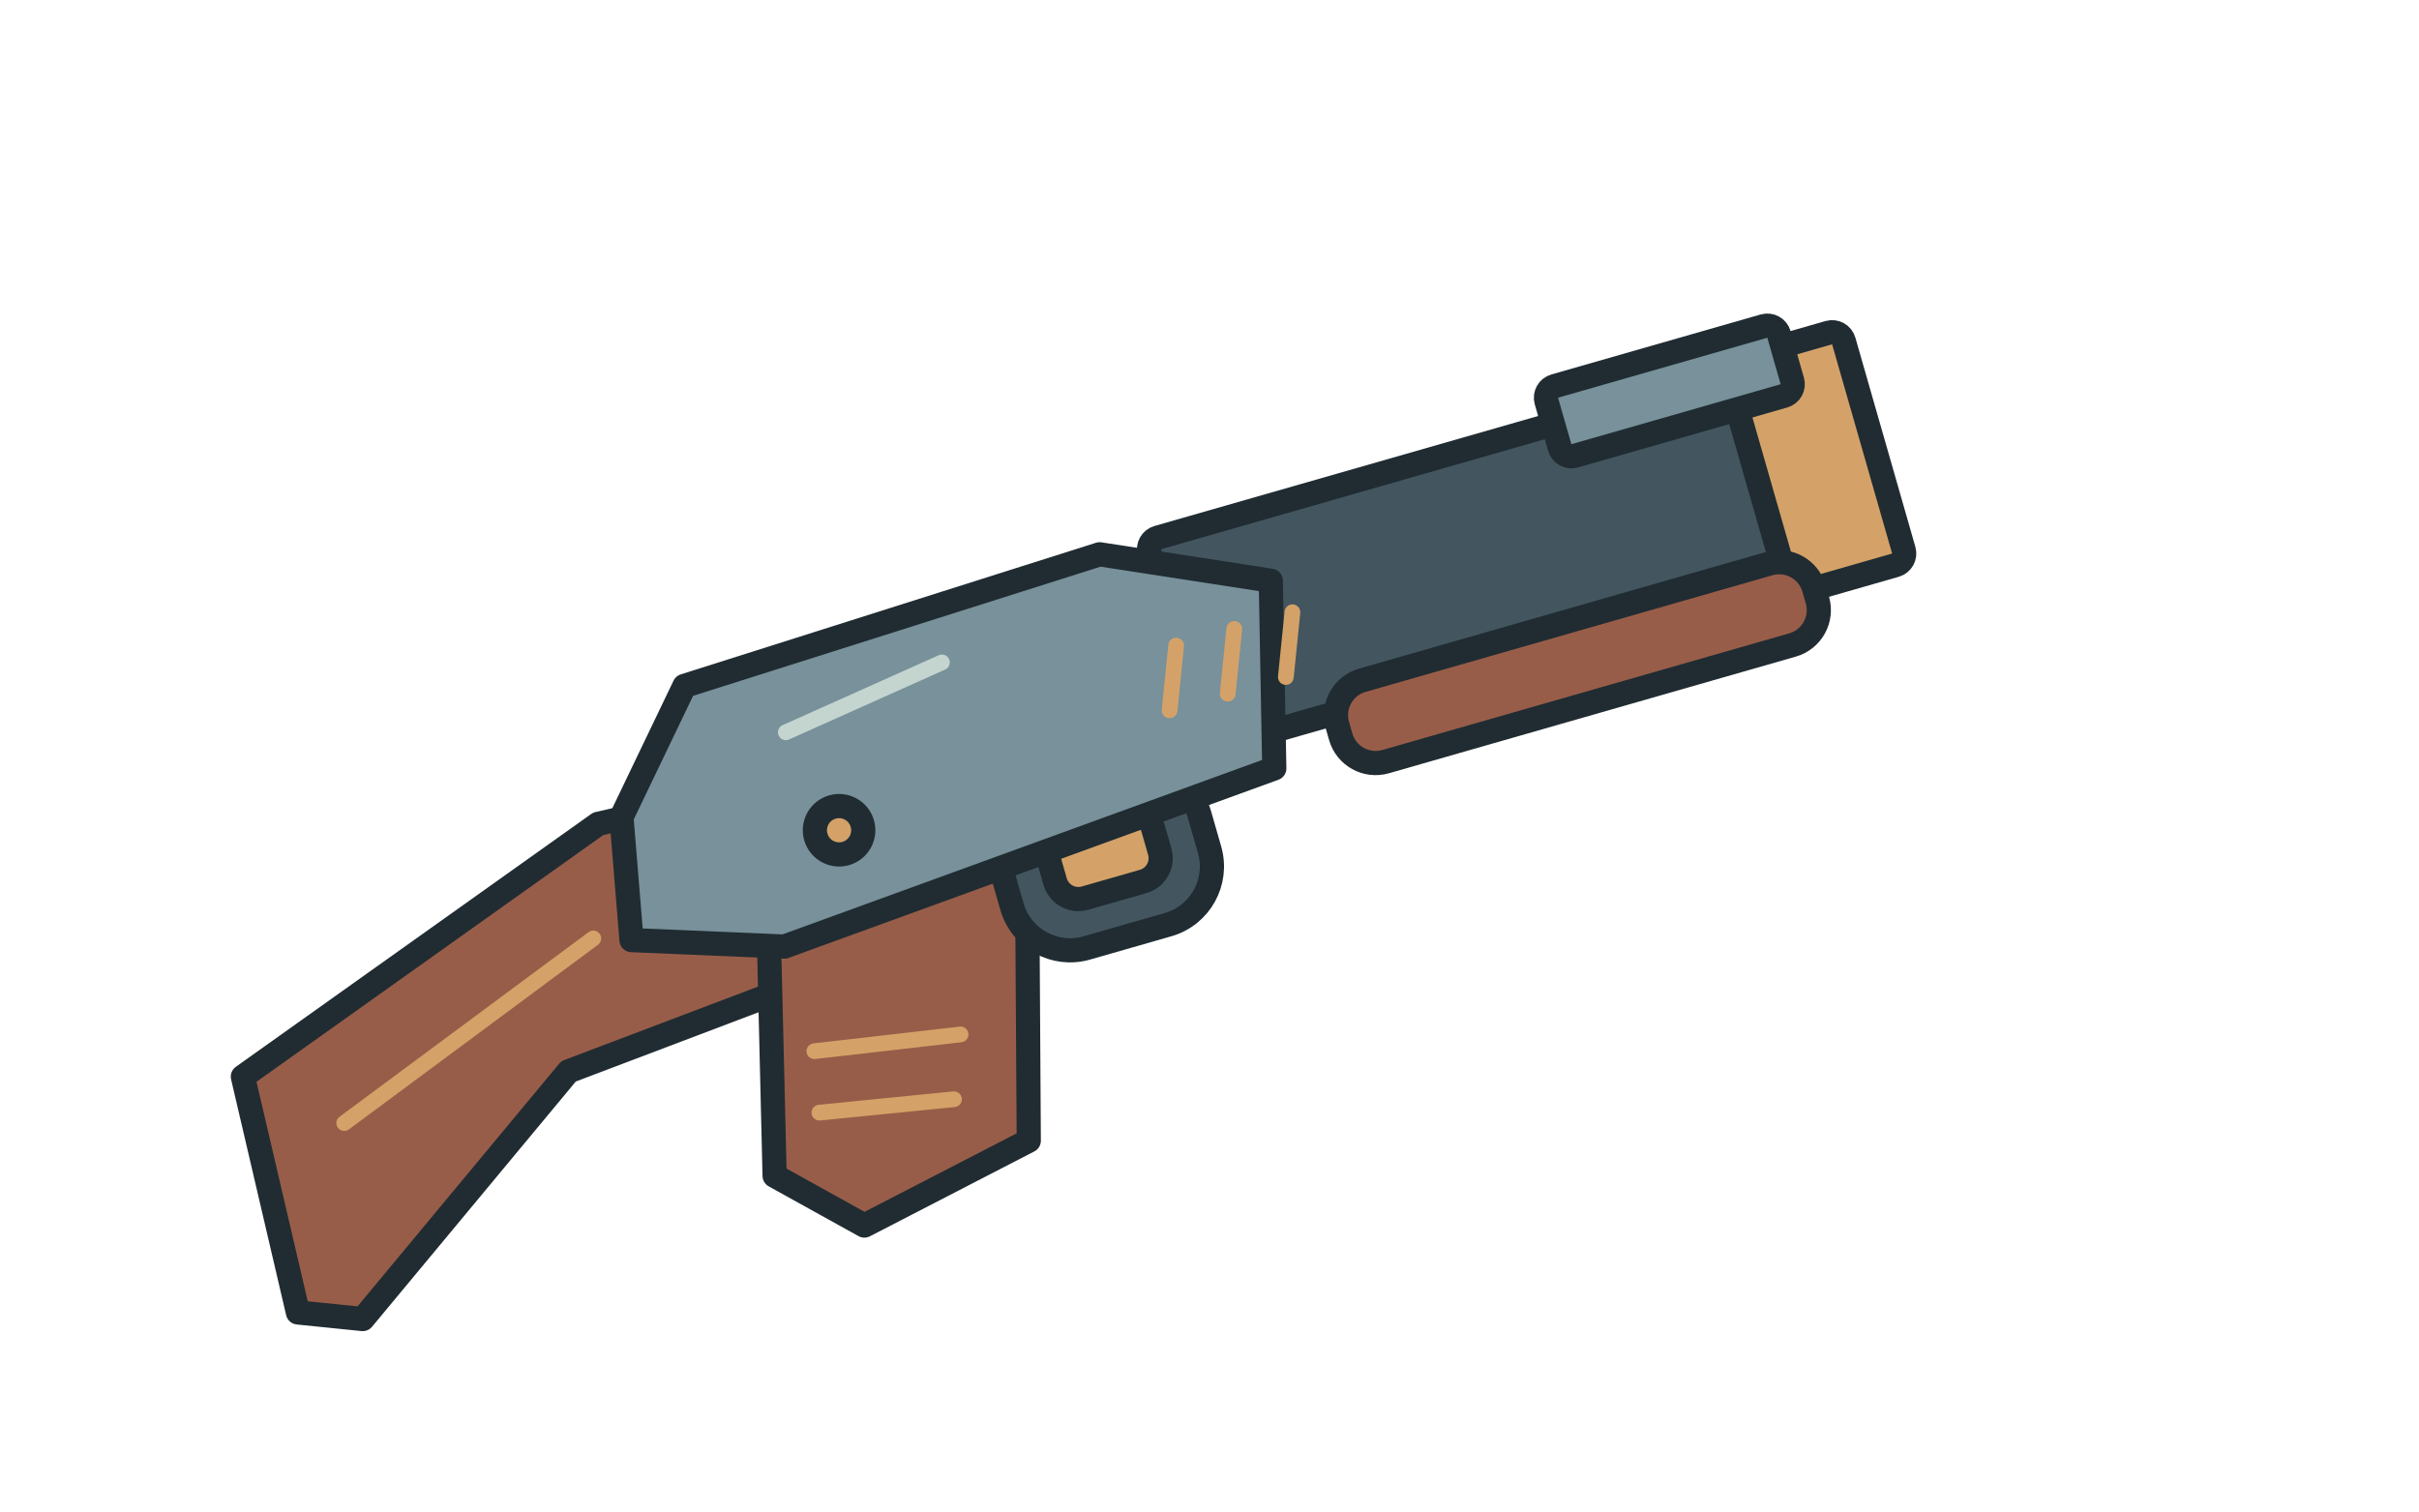
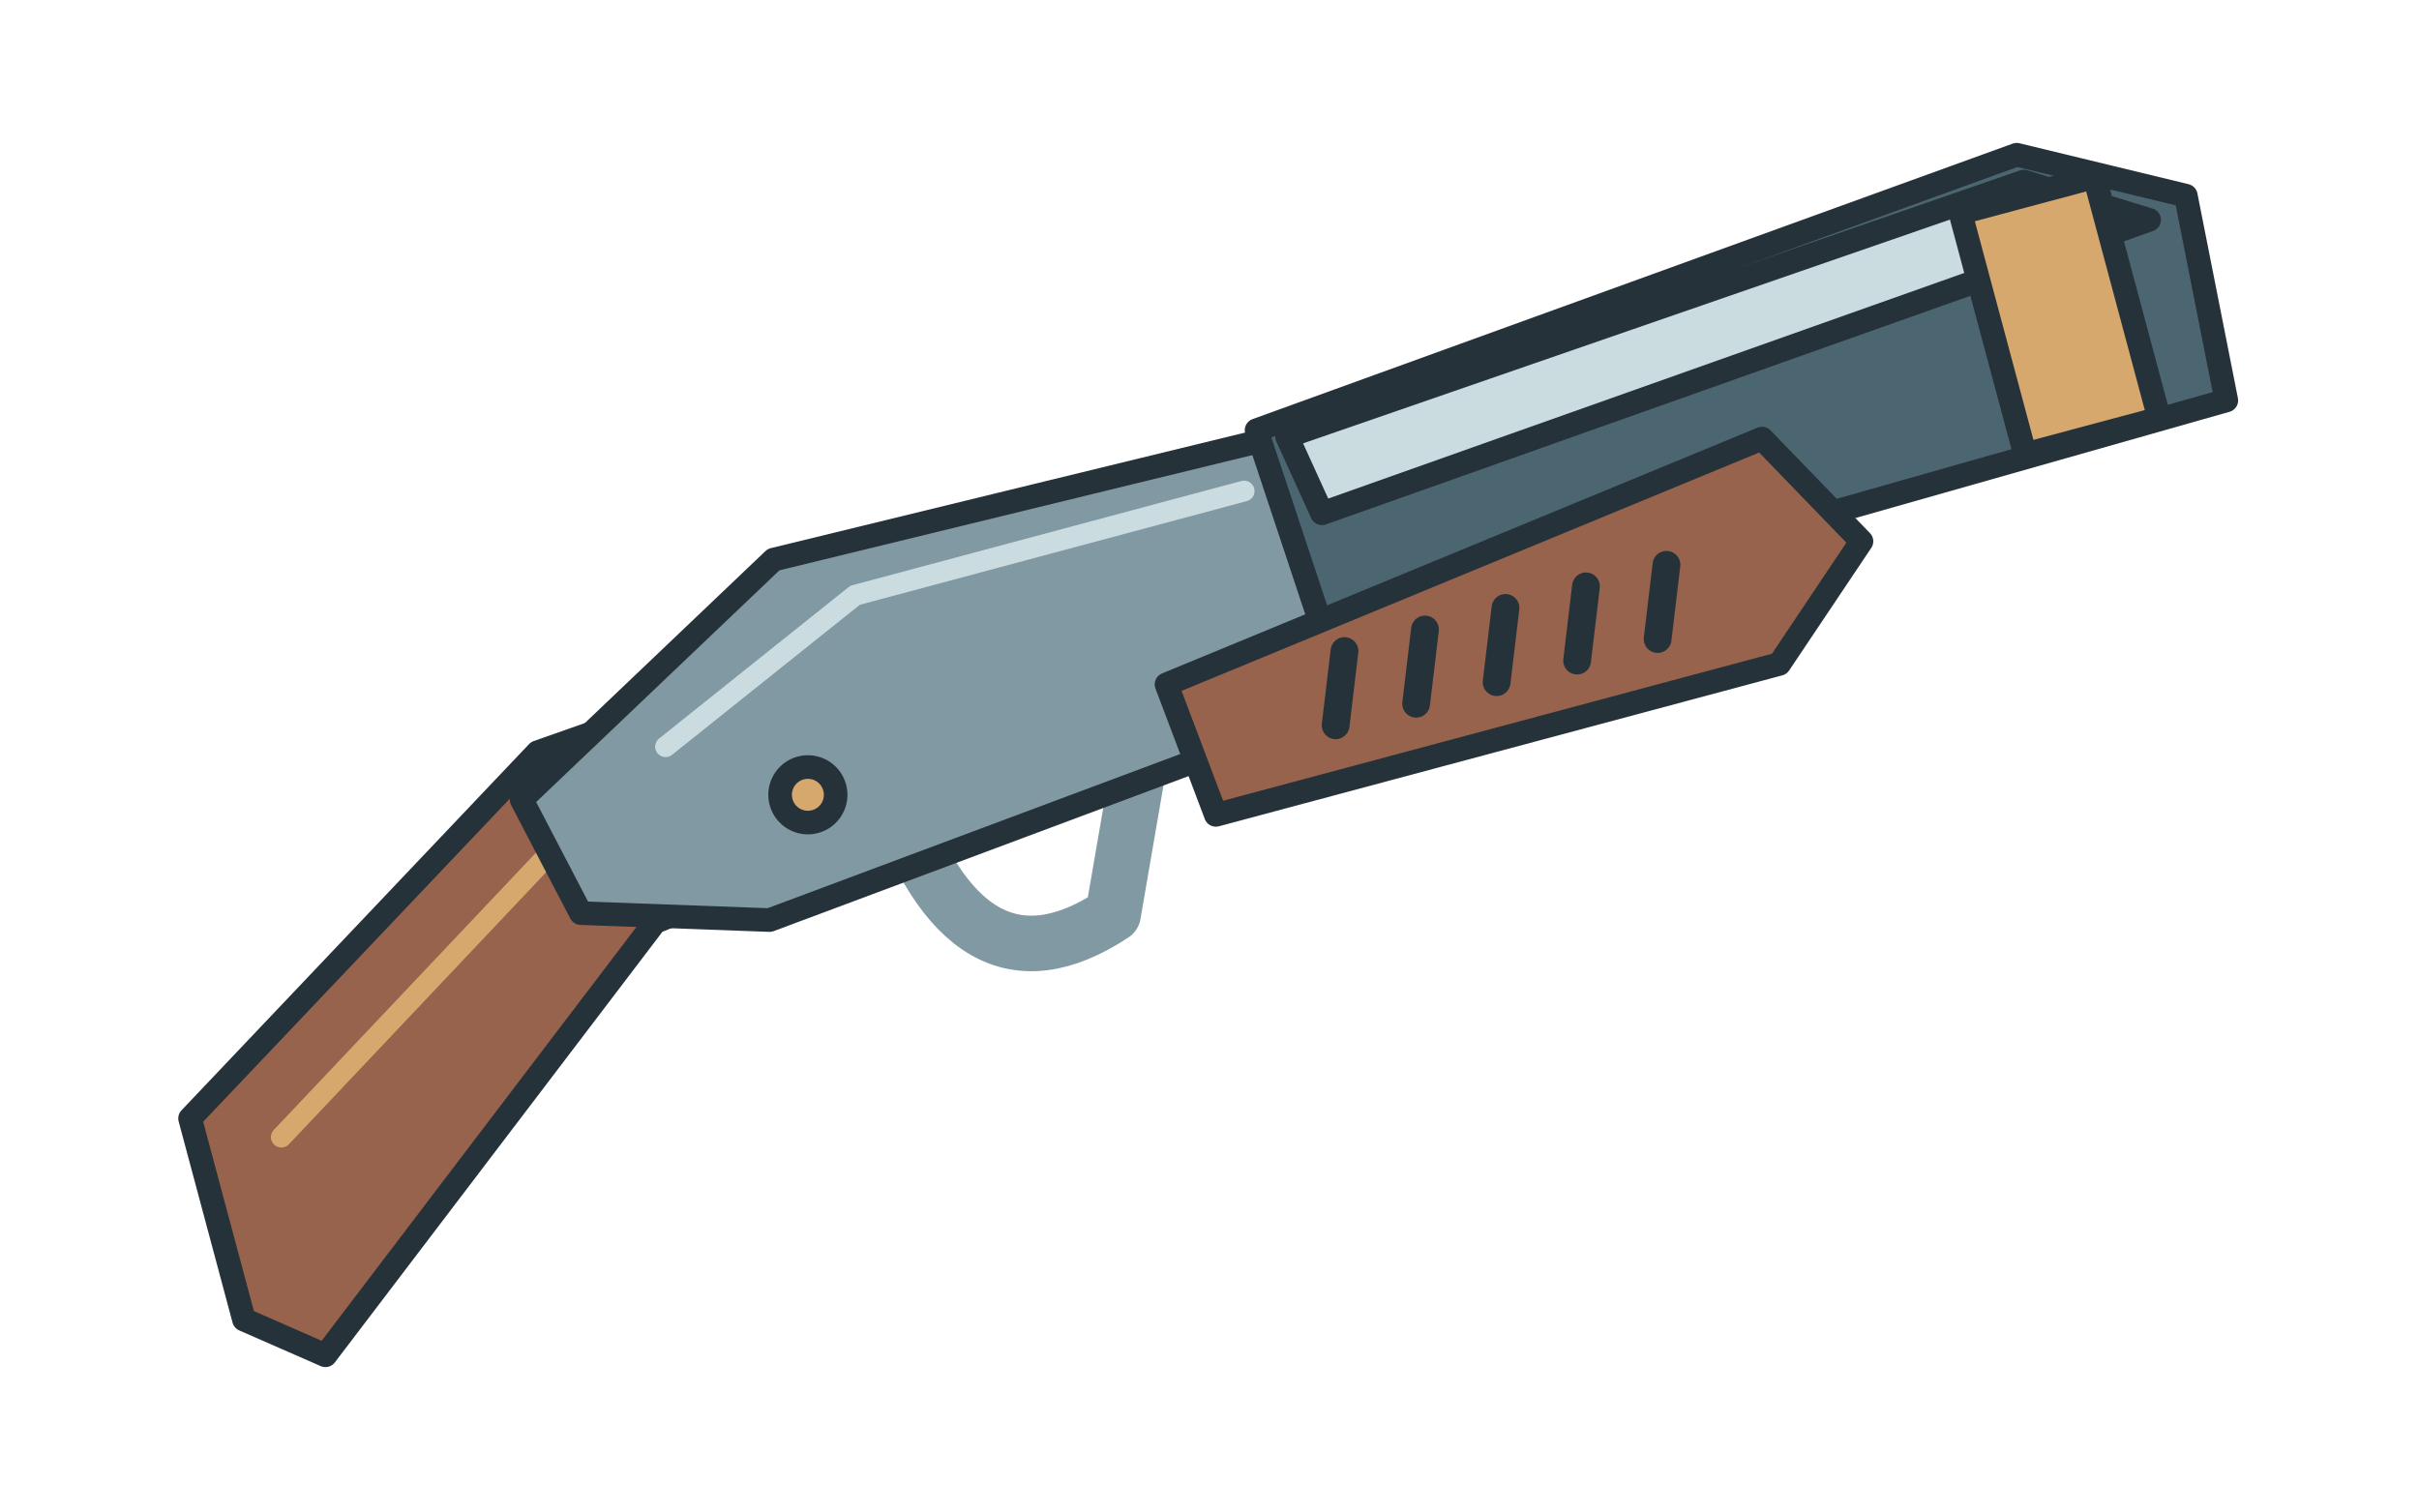
- <svg xmlns="http://www.w3.org/2000/svg" viewBox="0 0 200 125">
-   <g transform="rotate(-16 100 63)" stroke="#202c32" stroke-width="2" stroke-linejoin="round" stroke-linecap="round">
-     <g transform="translate(0 0)">
-       <path d="M16 66l34 -12 19 1 -3 16 -24 2 -22 15 -5 -2Z" fill="#985d49" />
-       <path d="M23 72l24 -9" stroke="#d4a268" stroke-width="1.3" fill="none" />
-       <path d="M62 63l22 1 -7 25 -15 3 -6 -6Z" fill="#985d49" />
-       <path d="M62 77l12 2m-13 3 11 2" stroke="#d4a268" stroke-width="1.3" fill="none" />
-       <rect x="81" y="62" width="17" height="13" rx="5" fill="#435660" />
-       <rect x="85" y="65" width="9" height="6" rx="2" fill="#d4a268" />
-       <rect x="100" y="44" width="59" height="18" rx="1" fill="#435660" />
-       <rect x="150" y="43" width="10" height="20" rx="1" fill="#d4a268" />
-       <path d="M52 54l8 -9 36 -1 13 6 -4 15 -43 3 -12 -4Z" fill="#78919a" />
-       <rect x="111" y="60" width="41" height="7" rx="3" fill="#985d49" />
-       <rect x="135" y="41" width="20" height="6" rx="1" fill="#78919a" />
-       <path d="M67 51l14 -2" stroke="#c4d5d0" stroke-width="1.3" fill="none" />
-       <path d="M100 53l-2 5" stroke="#d4a268" stroke-width="1.3" fill="none" />
-       <path d="M105 53l-2 5" stroke="#d4a268" stroke-width="1.3" fill="none" />
-       <path d="M110 53l-2 5" stroke="#d4a268" stroke-width="1.3" fill="none" />
-       <circle cx="69" cy="60" r="2" fill="#d4a268" />
-     </g>
+ <svg xmlns="http://www.w3.org/2000/svg" viewBox="4.42 13.82 174.17 108.86">
+   <g transform="rotate(-15 100 60)" stroke="#26323a" stroke-width="1.7" stroke-linejoin="round" stroke-linecap="round">
+     <path d="M12 72l31 -19 26 -2 4 13 -25 3 -31 24 -5 -4Z" fill="#98634d" />
+     <path d="M18 75l26 -16 15 -2" fill="none" stroke="#d7a86e" stroke-width="1.5" />
+     <path d="M67 62q1 17 13 13l6 -13" fill="none" stroke="#8099a3" stroke-width="4" />
+     <path d="M41 56l22 -12 44 1 9 8 -8 11 -52 5 -13 -4Z" fill="#8099a3" />
+     <path d="M52 55l16 -7 29 0" fill="none" stroke="#cbdce0" stroke-width="1.5" />
+     <circle cx="61" cy="61" r="2" fill="#d7a86e" />
+     <path d="M99 44l58 -5 11 6 -1 15 -67 1Z" fill="#4c6671" />
+     <path d="M101 45l56 -4 8 5 -63 5Z" fill="#cbdce0" />
+     <path d="M152 42h10v18h-10Z" fill="#d7a86e" />
+     <path d="M88 60l46 -6 5 9 -8 7 -42 0Z" fill="#98634d" />
+     <path d="M101 61l-2 5" fill="none" stroke="#26323a" stroke-width="2" />
+     <path d="M107 61l-2 5" fill="none" stroke="#26323a" stroke-width="2" />
+     <path d="M113 61l-2 5" fill="none" stroke="#26323a" stroke-width="2" />
+     <path d="M119 61l-2 5" fill="none" stroke="#26323a" stroke-width="2" />
+     <path d="M125 61l-2 5" fill="none" stroke="#26323a" stroke-width="2" />
  </g>
</svg>
